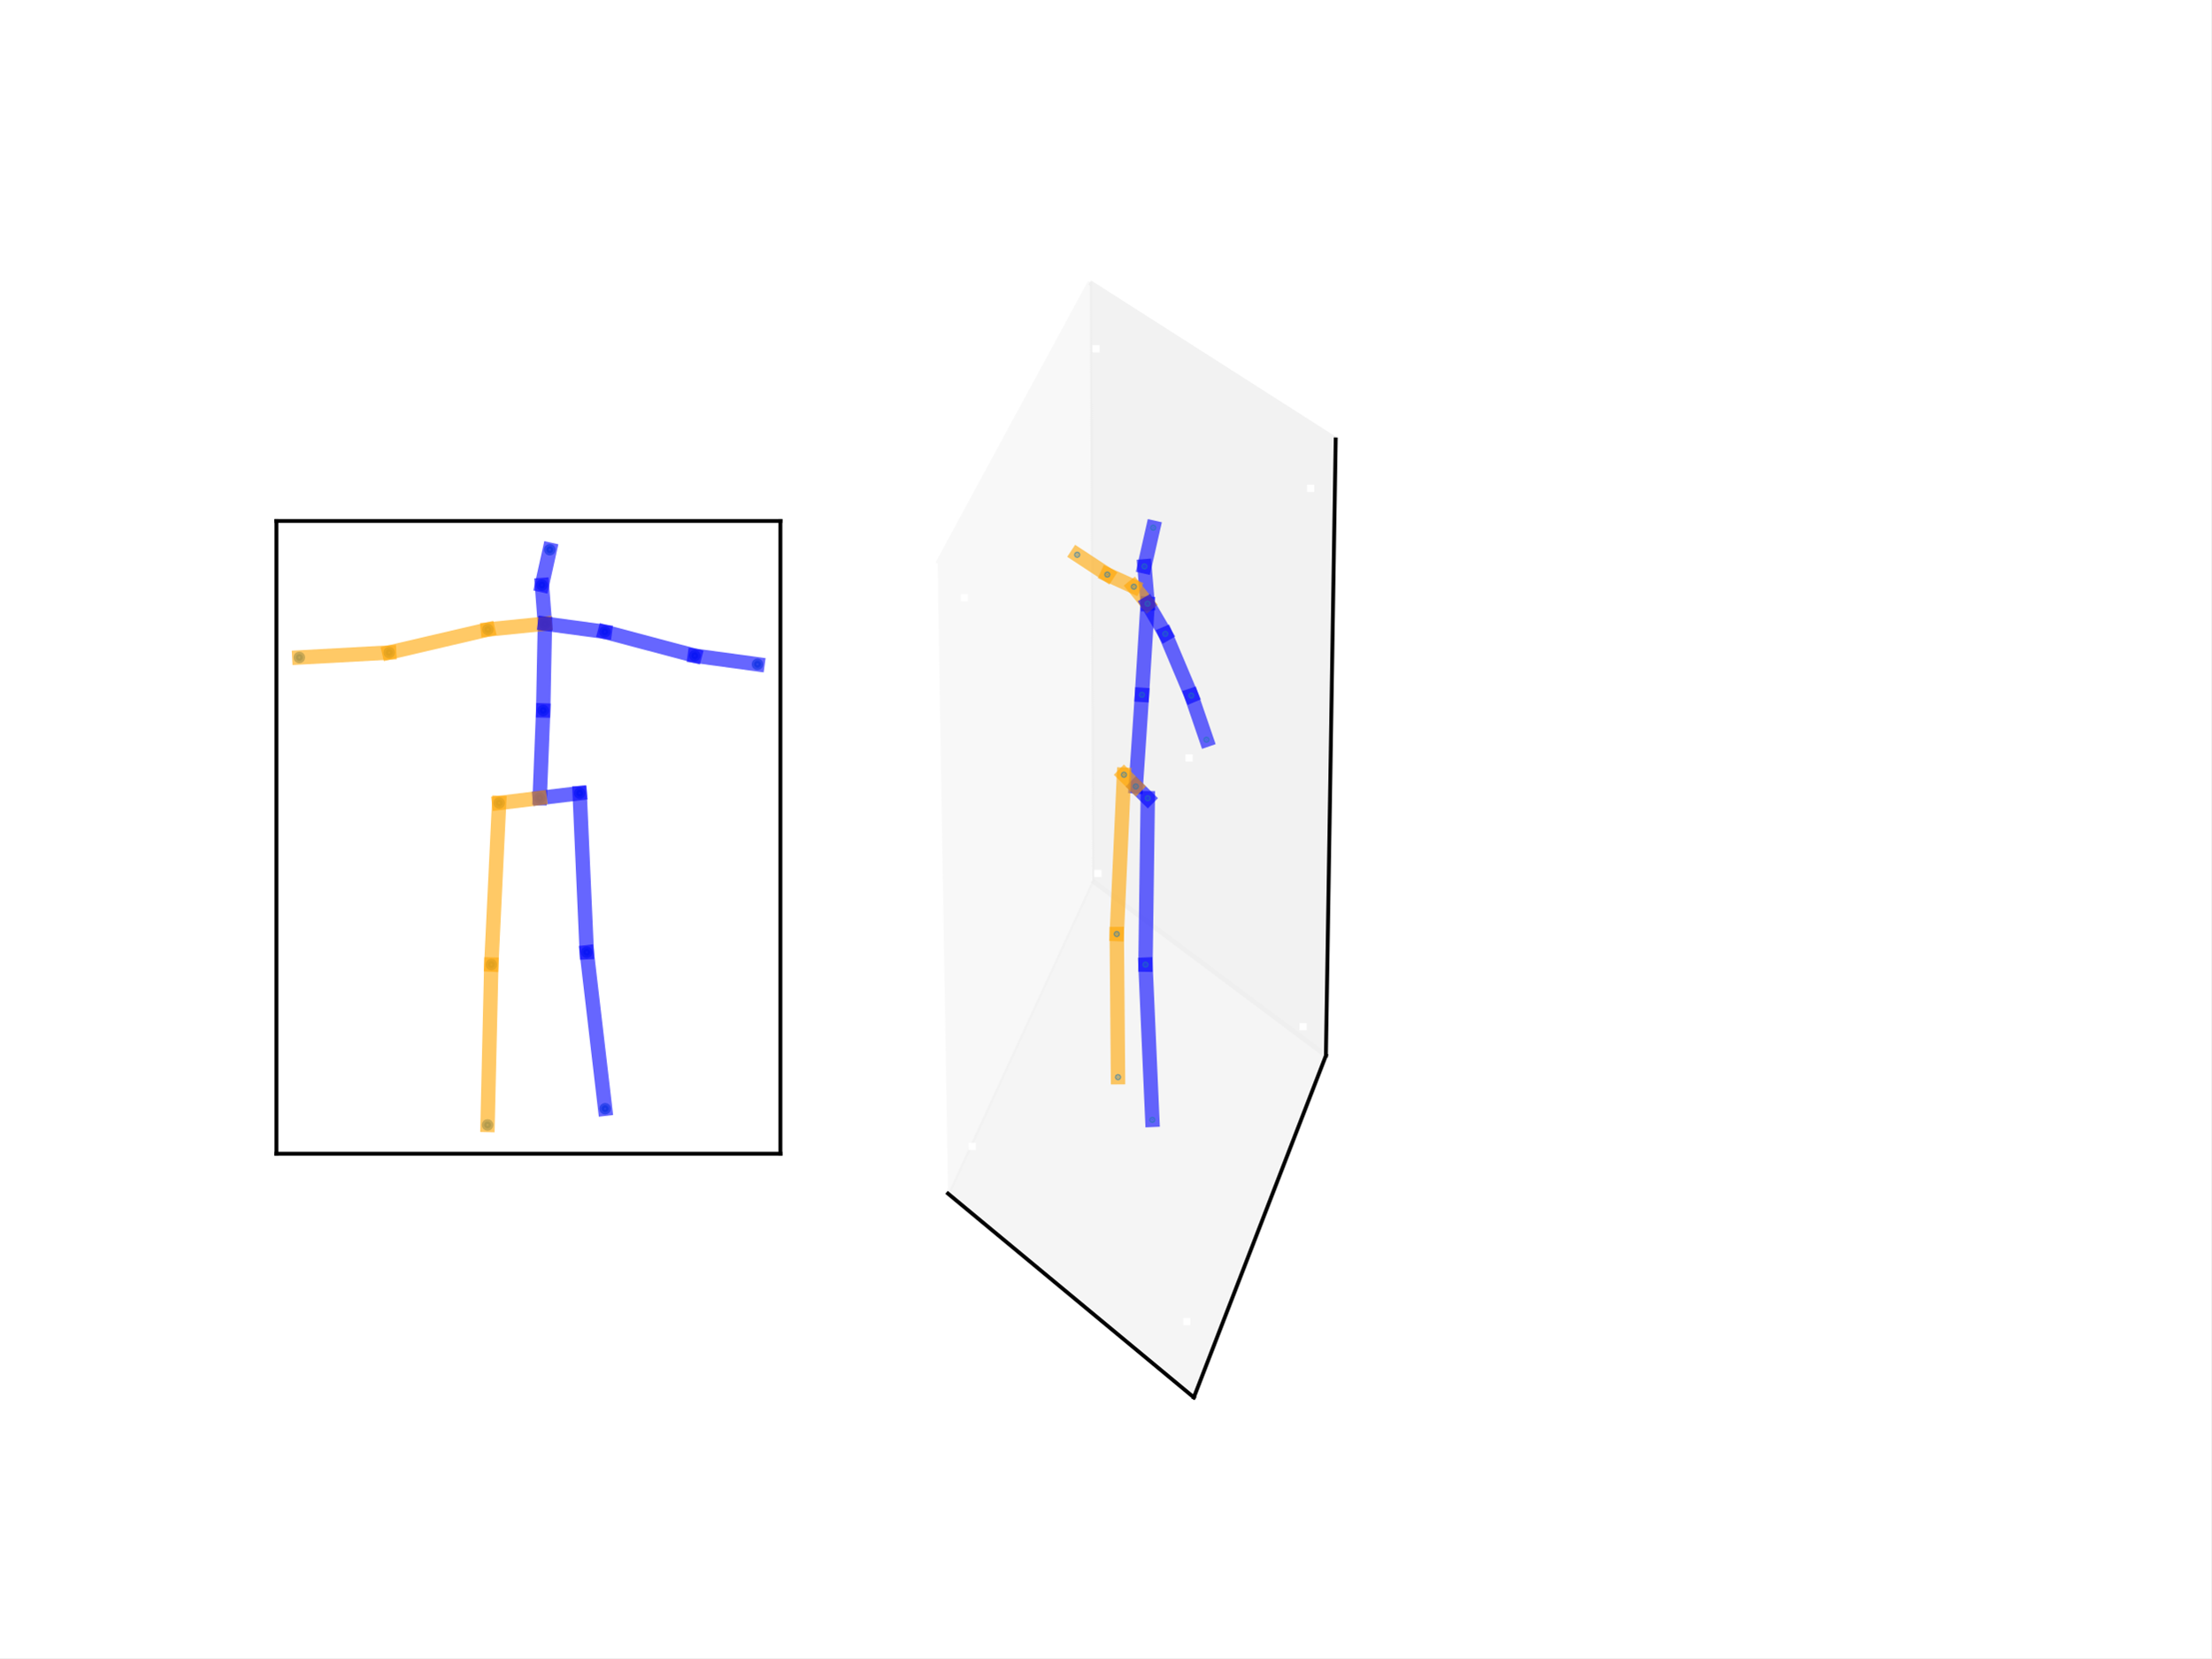
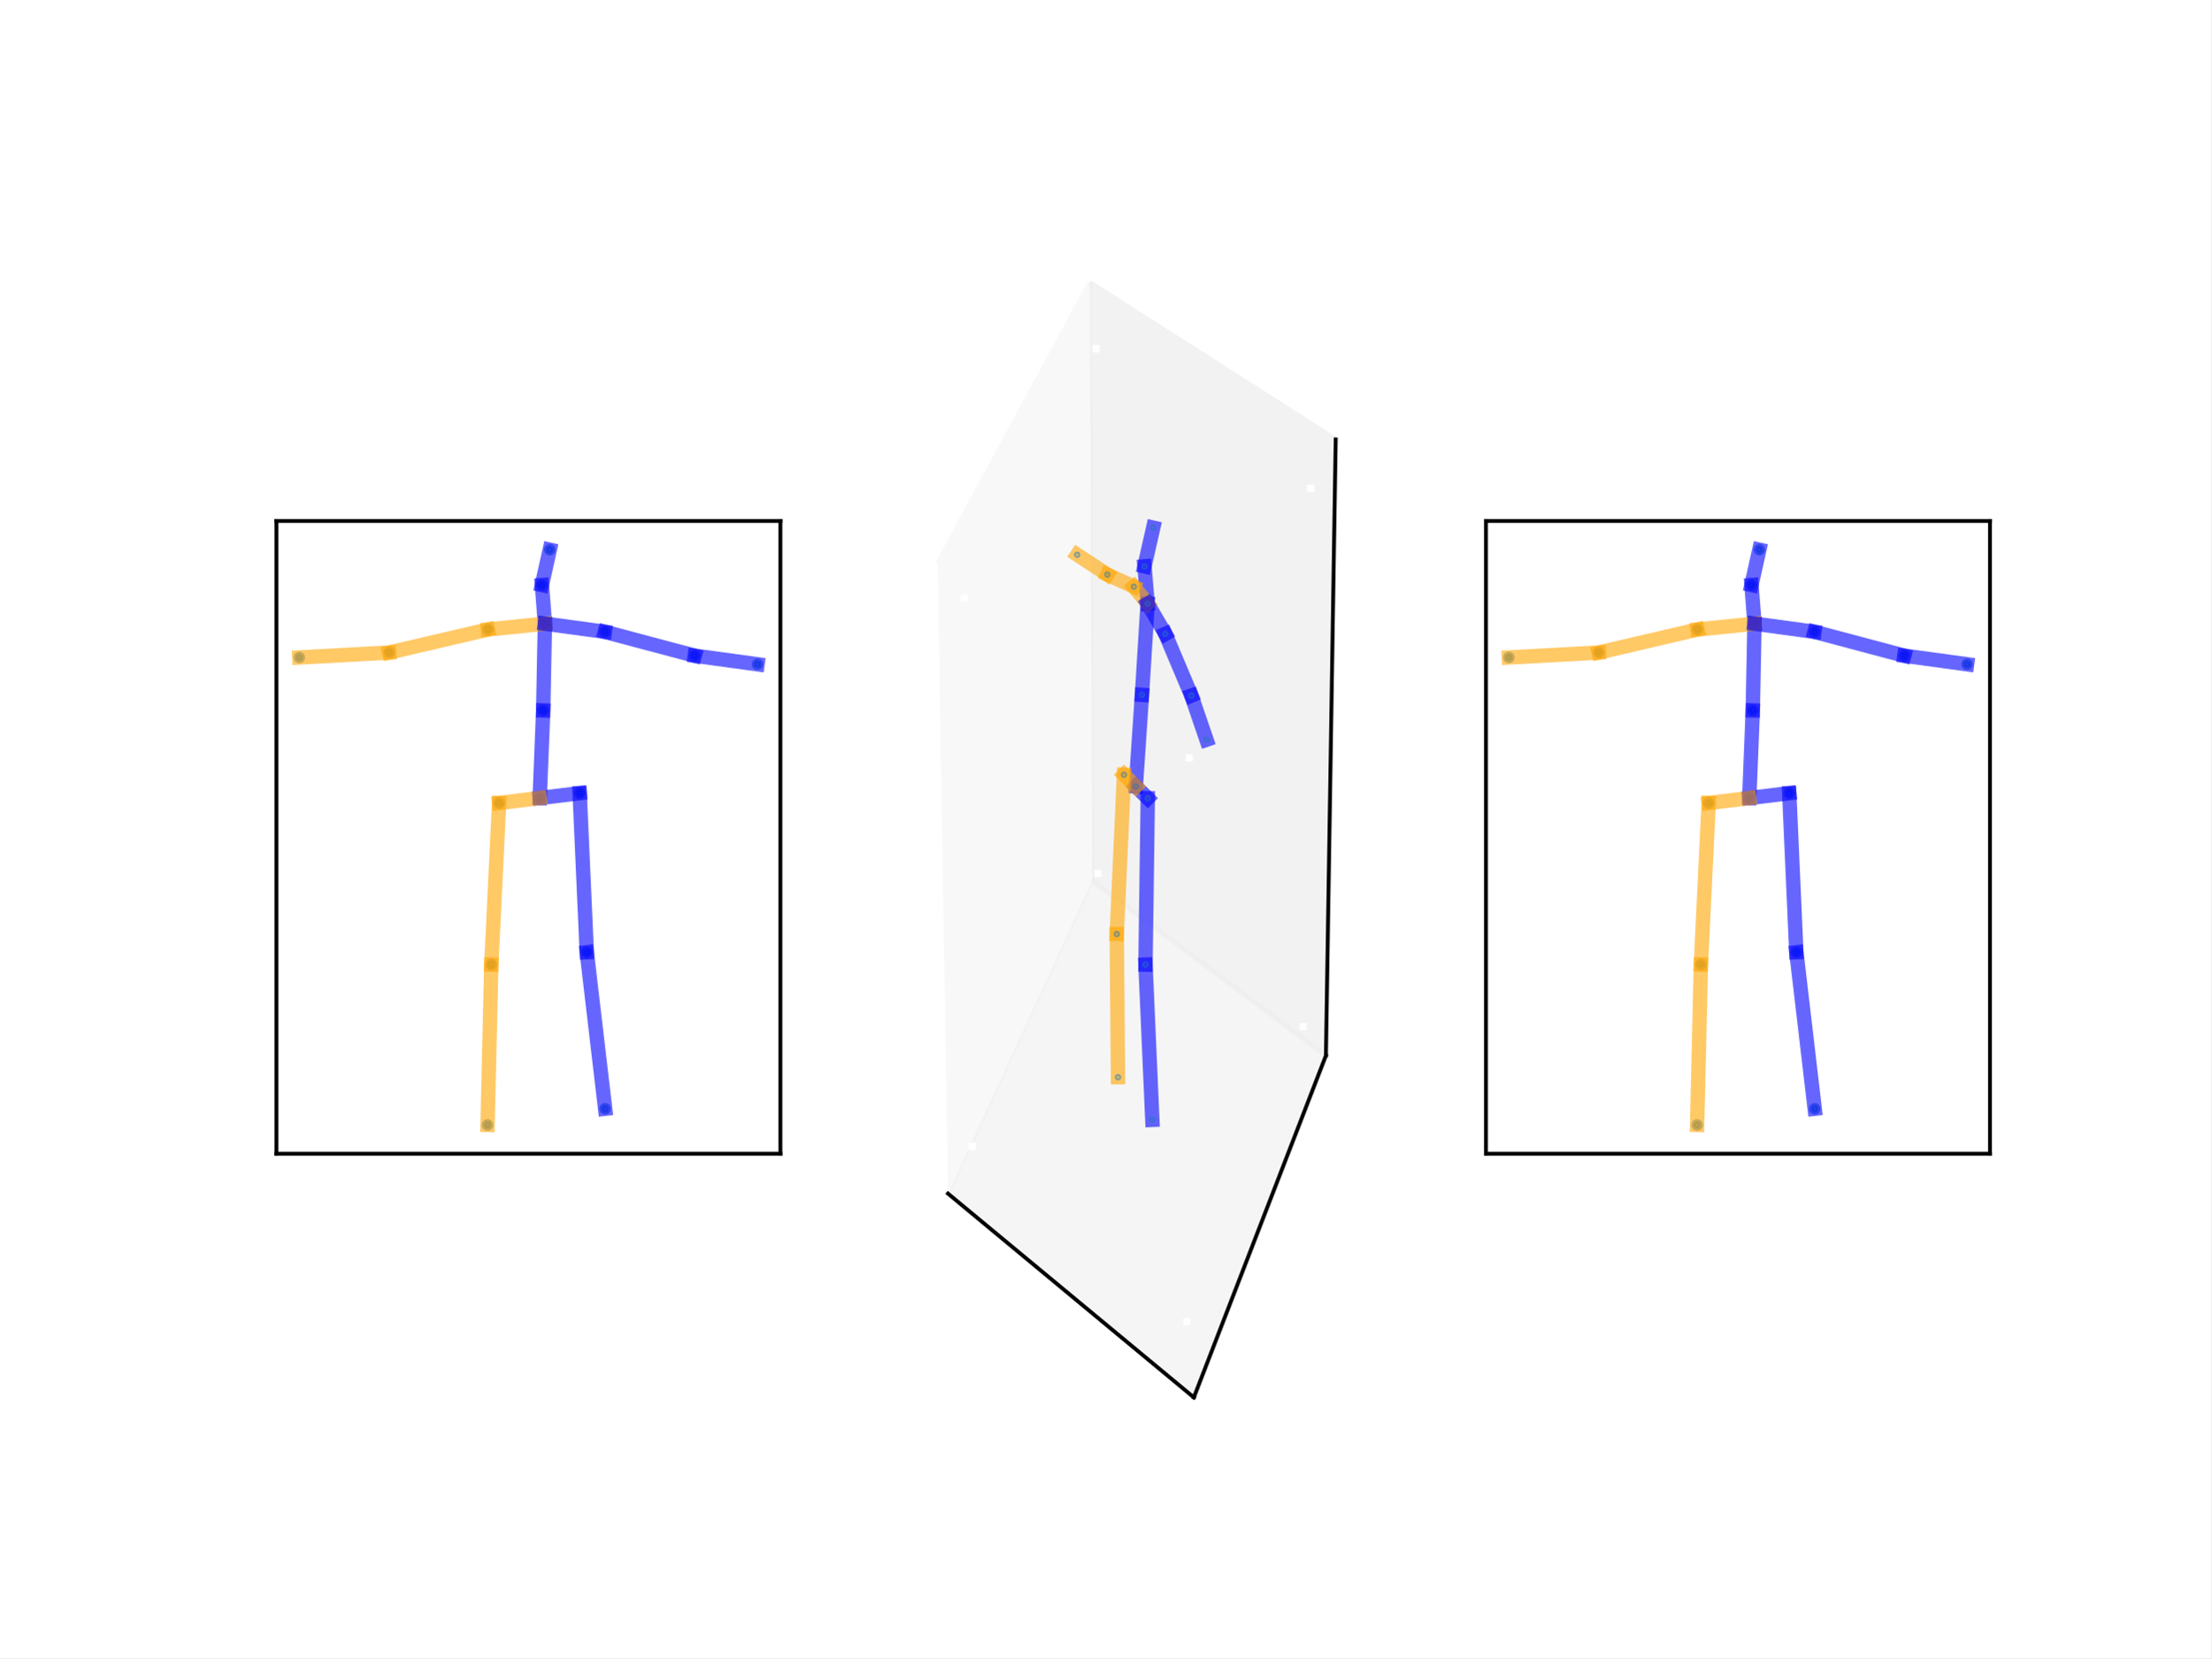
<svg xmlns="http://www.w3.org/2000/svg" xmlns:xlink="http://www.w3.org/1999/xlink" height="345.6pt" version="1.1" viewBox="0 0 460.8 345.6" width="460.8pt">
  <defs>
    <style type="text/css">
*{stroke-linecap:butt;stroke-linejoin:round;}
  </style>
  </defs>
  <g id="figure_1">
    <g id="patch_1">
      <path d="M 0 345.6  L 460.8 345.6  L 460.8 0  L 0 0  z " style="fill:#ffffff;" />
    </g>
    <g id="axes_1">
      <g id="patch_2">
        <path d="M 57.6 240.474  L 162.635 240.474  L 162.635 108.582  L 57.6 108.582  z " style="fill:#ffffff;" />
      </g>
      <g id="PathCollection_1">
        <defs>
-           <path d="M 0 0.707  C 0.188 0.707 0.367 0.633 0.5 0.5  C 0.633 0.367 0.707 0.188 0.707 0  C 0.707 -0.188 0.633 -0.367 0.5 -0.5  C 0.367 -0.633 0.188 -0.707 0 -0.707  C -0.188 -0.707 -0.367 -0.633 -0.5 -0.5  C -0.633 -0.367 -0.707 -0.188 -0.707 0  C -0.707 0.188 -0.633 0.367 -0.5 0.5  C -0.367 0.633 -0.188 0.707 0 0.707  z " id="m272e6ce763" style="stroke:#1f77b4;stroke-opacity:0.6;" />
+           <path d="M 0 0.707  C 0.188 0.707 0.367 0.633 0.5 0.5  C 0.633 0.367 0.707 0.188 0.707 0  C 0.707 -0.188 0.633 -0.367 0.5 -0.5  C 0.367 -0.633 0.188 -0.707 0 -0.707  C -0.188 -0.707 -0.367 -0.633 -0.5 -0.5  C -0.633 -0.367 -0.707 -0.188 -0.707 0  C -0.707 0.188 -0.633 0.367 -0.5 0.5  C -0.367 0.633 -0.188 0.707 0 0.707  z " id="mb1a2f435b6" style="stroke:#1f77b4;stroke-opacity:0.6;" />
        </defs>
-         <g clip-path="url(#p862573709d)">
-           <use style="fill:#1f77b4;fill-opacity:0.6;stroke:#1f77b4;stroke-opacity:0.6;" x="112.466" xlink:href="#m272e6ce763" y="166.331" />
-           <use style="fill:#1f77b4;fill-opacity:0.6;stroke:#1f77b4;stroke-opacity:0.6;" x="120.799" xlink:href="#m272e6ce763" y="165.318" />
-           <use style="fill:#1f77b4;fill-opacity:0.6;stroke:#1f77b4;stroke-opacity:0.6;" x="122.279" xlink:href="#m272e6ce763" y="198.483" />
-           <use style="fill:#1f77b4;fill-opacity:0.6;stroke:#1f77b4;stroke-opacity:0.6;" x="126.107" xlink:href="#m272e6ce763" y="231.094" />
-           <use style="fill:#1f77b4;fill-opacity:0.6;stroke:#1f77b4;stroke-opacity:0.6;" x="104.013" xlink:href="#m272e6ce763" y="167.364" />
-           <use style="fill:#1f77b4;fill-opacity:0.6;stroke:#1f77b4;stroke-opacity:0.6;" x="102.387" xlink:href="#m272e6ce763" y="201.045" />
-           <use style="fill:#1f77b4;fill-opacity:0.6;stroke:#1f77b4;stroke-opacity:0.6;" x="101.602" xlink:href="#m272e6ce763" y="234.479" />
-           <use style="fill:#1f77b4;fill-opacity:0.6;stroke:#1f77b4;stroke-opacity:0.6;" x="113.2" xlink:href="#m272e6ce763" y="148.075" />
-           <use style="fill:#1f77b4;fill-opacity:0.6;stroke:#1f77b4;stroke-opacity:0.6;" x="113.558" xlink:href="#m272e6ce763" y="129.986" />
-           <use style="fill:#1f77b4;fill-opacity:0.6;stroke:#1f77b4;stroke-opacity:0.6;" x="112.933" xlink:href="#m272e6ce763" y="121.93" />
-           <use style="fill:#1f77b4;fill-opacity:0.6;stroke:#1f77b4;stroke-opacity:0.6;" x="114.569" xlink:href="#m272e6ce763" y="114.577" />
-           <use style="fill:#1f77b4;fill-opacity:0.6;stroke:#1f77b4;stroke-opacity:0.6;" x="101.673" xlink:href="#m272e6ce763" y="131.204" />
-           <use style="fill:#1f77b4;fill-opacity:0.6;stroke:#1f77b4;stroke-opacity:0.6;" x="81.103" xlink:href="#m272e6ce763" y="136.008" />
-           <use style="fill:#1f77b4;fill-opacity:0.6;stroke:#1f77b4;stroke-opacity:0.6;" x="62.376" xlink:href="#m272e6ce763" y="137.031" />
-           <use style="fill:#1f77b4;fill-opacity:0.6;stroke:#1f77b4;stroke-opacity:0.6;" x="126.053" xlink:href="#m272e6ce763" y="131.688" />
-           <use style="fill:#1f77b4;fill-opacity:0.6;stroke:#1f77b4;stroke-opacity:0.6;" x="144.786" xlink:href="#m272e6ce763" y="136.67" />
-           <use style="fill:#1f77b4;fill-opacity:0.6;stroke:#1f77b4;stroke-opacity:0.6;" x="157.859" xlink:href="#m272e6ce763" y="138.453" />
+         <g clip-path="url(#pca667f6386)">
+           <use style="fill:#1f77b4;fill-opacity:0.6;stroke:#1f77b4;stroke-opacity:0.6;" x="112.466" xlink:href="#mb1a2f435b6" y="166.331" />
+           <use style="fill:#1f77b4;fill-opacity:0.6;stroke:#1f77b4;stroke-opacity:0.6;" x="120.799" xlink:href="#mb1a2f435b6" y="165.318" />
+           <use style="fill:#1f77b4;fill-opacity:0.6;stroke:#1f77b4;stroke-opacity:0.6;" x="122.279" xlink:href="#mb1a2f435b6" y="198.483" />
+           <use style="fill:#1f77b4;fill-opacity:0.6;stroke:#1f77b4;stroke-opacity:0.6;" x="126.107" xlink:href="#mb1a2f435b6" y="231.094" />
+           <use style="fill:#1f77b4;fill-opacity:0.6;stroke:#1f77b4;stroke-opacity:0.6;" x="104.013" xlink:href="#mb1a2f435b6" y="167.364" />
+           <use style="fill:#1f77b4;fill-opacity:0.6;stroke:#1f77b4;stroke-opacity:0.6;" x="102.387" xlink:href="#mb1a2f435b6" y="201.045" />
+           <use style="fill:#1f77b4;fill-opacity:0.6;stroke:#1f77b4;stroke-opacity:0.6;" x="101.602" xlink:href="#mb1a2f435b6" y="234.479" />
+           <use style="fill:#1f77b4;fill-opacity:0.6;stroke:#1f77b4;stroke-opacity:0.6;" x="113.2" xlink:href="#mb1a2f435b6" y="148.075" />
+           <use style="fill:#1f77b4;fill-opacity:0.6;stroke:#1f77b4;stroke-opacity:0.6;" x="113.558" xlink:href="#mb1a2f435b6" y="129.986" />
+           <use style="fill:#1f77b4;fill-opacity:0.6;stroke:#1f77b4;stroke-opacity:0.6;" x="112.933" xlink:href="#mb1a2f435b6" y="121.93" />
+           <use style="fill:#1f77b4;fill-opacity:0.6;stroke:#1f77b4;stroke-opacity:0.6;" x="114.569" xlink:href="#mb1a2f435b6" y="114.577" />
+           <use style="fill:#1f77b4;fill-opacity:0.6;stroke:#1f77b4;stroke-opacity:0.6;" x="101.673" xlink:href="#mb1a2f435b6" y="131.204" />
+           <use style="fill:#1f77b4;fill-opacity:0.6;stroke:#1f77b4;stroke-opacity:0.6;" x="81.103" xlink:href="#mb1a2f435b6" y="136.008" />
+           <use style="fill:#1f77b4;fill-opacity:0.6;stroke:#1f77b4;stroke-opacity:0.6;" x="62.376" xlink:href="#mb1a2f435b6" y="137.031" />
+           <use style="fill:#1f77b4;fill-opacity:0.6;stroke:#1f77b4;stroke-opacity:0.6;" x="126.053" xlink:href="#mb1a2f435b6" y="131.688" />
+           <use style="fill:#1f77b4;fill-opacity:0.6;stroke:#1f77b4;stroke-opacity:0.6;" x="144.786" xlink:href="#mb1a2f435b6" y="136.67" />
+           <use style="fill:#1f77b4;fill-opacity:0.6;stroke:#1f77b4;stroke-opacity:0.6;" x="157.859" xlink:href="#mb1a2f435b6" y="138.453" />
        </g>
      </g>
      <g id="matplotlib.axis_1" />
      <g id="matplotlib.axis_2" />
      <g id="line2d_1">
-         <path clip-path="url(#p862573709d)" d="M 112.466 166.331  L 113.2 148.075  " style="fill:none;stroke:#0000ff;stroke-linecap:square;stroke-opacity:0.6;stroke-width:3;" />
+         <path clip-path="url(#pca667f6386)" d="M 112.466 166.331  L 113.2 148.075  " style="fill:none;stroke:#0000ff;stroke-linecap:square;stroke-opacity:0.6;stroke-width:3;" />
      </g>
      <g id="line2d_2">
-         <path clip-path="url(#p862573709d)" d="M 113.2 148.075  L 113.558 129.986  " style="fill:none;stroke:#0000ff;stroke-linecap:square;stroke-opacity:0.6;stroke-width:3;" />
+         <path clip-path="url(#pca667f6386)" d="M 113.2 148.075  L 113.558 129.986  " style="fill:none;stroke:#0000ff;stroke-linecap:square;stroke-opacity:0.6;stroke-width:3;" />
      </g>
      <g id="line2d_3">
-         <path clip-path="url(#p862573709d)" d="M 113.558 129.986  L 112.933 121.93  " style="fill:none;stroke:#0000ff;stroke-linecap:square;stroke-opacity:0.6;stroke-width:3;" />
+         <path clip-path="url(#pca667f6386)" d="M 113.558 129.986  L 112.933 121.93  " style="fill:none;stroke:#0000ff;stroke-linecap:square;stroke-opacity:0.6;stroke-width:3;" />
      </g>
      <g id="line2d_4">
-         <path clip-path="url(#p862573709d)" d="M 112.933 121.93  L 114.569 114.577  " style="fill:none;stroke:#0000ff;stroke-linecap:square;stroke-opacity:0.6;stroke-width:3;" />
+         <path clip-path="url(#pca667f6386)" d="M 112.933 121.93  L 114.569 114.577  " style="fill:none;stroke:#0000ff;stroke-linecap:square;stroke-opacity:0.6;stroke-width:3;" />
      </g>
      <g id="line2d_5">
-         <path clip-path="url(#p862573709d)" d="M 113.558 129.986  L 101.673 131.204  " style="fill:none;stroke:#ffa500;stroke-linecap:square;stroke-opacity:0.6;stroke-width:3;" />
+         <path clip-path="url(#pca667f6386)" d="M 113.558 129.986  L 101.673 131.204  " style="fill:none;stroke:#ffa500;stroke-linecap:square;stroke-opacity:0.6;stroke-width:3;" />
      </g>
      <g id="line2d_6">
-         <path clip-path="url(#p862573709d)" d="M 101.673 131.204  L 81.103 136.008  " style="fill:none;stroke:#ffa500;stroke-linecap:square;stroke-opacity:0.6;stroke-width:3;" />
+         <path clip-path="url(#pca667f6386)" d="M 101.673 131.204  L 81.103 136.008  " style="fill:none;stroke:#ffa500;stroke-linecap:square;stroke-opacity:0.6;stroke-width:3;" />
      </g>
      <g id="line2d_7">
-         <path clip-path="url(#p862573709d)" d="M 81.103 136.008  L 62.376 137.031  " style="fill:none;stroke:#ffa500;stroke-linecap:square;stroke-opacity:0.6;stroke-width:3;" />
+         <path clip-path="url(#pca667f6386)" d="M 81.103 136.008  L 62.376 137.031  " style="fill:none;stroke:#ffa500;stroke-linecap:square;stroke-opacity:0.6;stroke-width:3;" />
      </g>
      <g id="line2d_8">
-         <path clip-path="url(#p862573709d)" d="M 113.558 129.986  L 126.053 131.688  " style="fill:none;stroke:#0000ff;stroke-linecap:square;stroke-opacity:0.6;stroke-width:3;" />
+         <path clip-path="url(#pca667f6386)" d="M 113.558 129.986  L 126.053 131.688  " style="fill:none;stroke:#0000ff;stroke-linecap:square;stroke-opacity:0.6;stroke-width:3;" />
      </g>
      <g id="line2d_9">
-         <path clip-path="url(#p862573709d)" d="M 126.053 131.688  L 144.786 136.67  " style="fill:none;stroke:#0000ff;stroke-linecap:square;stroke-opacity:0.6;stroke-width:3;" />
+         <path clip-path="url(#pca667f6386)" d="M 126.053 131.688  L 144.786 136.67  " style="fill:none;stroke:#0000ff;stroke-linecap:square;stroke-opacity:0.6;stroke-width:3;" />
      </g>
      <g id="line2d_10">
-         <path clip-path="url(#p862573709d)" d="M 144.786 136.67  L 157.859 138.453  " style="fill:none;stroke:#0000ff;stroke-linecap:square;stroke-opacity:0.6;stroke-width:3;" />
+         <path clip-path="url(#pca667f6386)" d="M 144.786 136.67  L 157.859 138.453  " style="fill:none;stroke:#0000ff;stroke-linecap:square;stroke-opacity:0.6;stroke-width:3;" />
      </g>
      <g id="line2d_11">
-         <path clip-path="url(#p862573709d)" d="M 112.466 166.331  L 120.799 165.318  " style="fill:none;stroke:#0000ff;stroke-linecap:square;stroke-opacity:0.6;stroke-width:3;" />
+         <path clip-path="url(#pca667f6386)" d="M 112.466 166.331  L 120.799 165.318  " style="fill:none;stroke:#0000ff;stroke-linecap:square;stroke-opacity:0.6;stroke-width:3;" />
      </g>
      <g id="line2d_12">
-         <path clip-path="url(#p862573709d)" d="M 120.799 165.318  L 122.279 198.483  " style="fill:none;stroke:#0000ff;stroke-linecap:square;stroke-opacity:0.6;stroke-width:3;" />
+         <path clip-path="url(#pca667f6386)" d="M 120.799 165.318  L 122.279 198.483  " style="fill:none;stroke:#0000ff;stroke-linecap:square;stroke-opacity:0.6;stroke-width:3;" />
      </g>
      <g id="line2d_13">
-         <path clip-path="url(#p862573709d)" d="M 122.279 198.483  L 126.107 231.094  " style="fill:none;stroke:#0000ff;stroke-linecap:square;stroke-opacity:0.6;stroke-width:3;" />
+         <path clip-path="url(#pca667f6386)" d="M 122.279 198.483  L 126.107 231.094  " style="fill:none;stroke:#0000ff;stroke-linecap:square;stroke-opacity:0.6;stroke-width:3;" />
      </g>
      <g id="line2d_14">
-         <path clip-path="url(#p862573709d)" d="M 112.466 166.331  L 104.013 167.364  " style="fill:none;stroke:#ffa500;stroke-linecap:square;stroke-opacity:0.6;stroke-width:3;" />
+         <path clip-path="url(#pca667f6386)" d="M 112.466 166.331  L 104.013 167.364  " style="fill:none;stroke:#ffa500;stroke-linecap:square;stroke-opacity:0.6;stroke-width:3;" />
      </g>
      <g id="line2d_15">
-         <path clip-path="url(#p862573709d)" d="M 104.013 167.364  L 102.387 201.045  " style="fill:none;stroke:#ffa500;stroke-linecap:square;stroke-opacity:0.6;stroke-width:3;" />
+         <path clip-path="url(#pca667f6386)" d="M 104.013 167.364  L 102.387 201.045  " style="fill:none;stroke:#ffa500;stroke-linecap:square;stroke-opacity:0.6;stroke-width:3;" />
      </g>
      <g id="line2d_16">
-         <path clip-path="url(#p862573709d)" d="M 102.387 201.045  L 101.602 234.479  " style="fill:none;stroke:#ffa500;stroke-linecap:square;stroke-opacity:0.6;stroke-width:3;" />
+         <path clip-path="url(#pca667f6386)" d="M 102.387 201.045  L 101.602 234.479  " style="fill:none;stroke:#ffa500;stroke-linecap:square;stroke-opacity:0.6;stroke-width:3;" />
      </g>
      <g id="patch_3">
        <path d="M 57.6 240.474  L 57.6 108.582  " style="fill:none;stroke:#000000;stroke-linecap:square;stroke-linejoin:miter;stroke-width:0.8;" />
      </g>
      <g id="patch_4">
        <path d="M 162.635 240.474  L 162.635 108.582  " style="fill:none;stroke:#000000;stroke-linecap:square;stroke-linejoin:miter;stroke-width:0.8;" />
      </g>
      <g id="patch_5">
        <path d="M 57.6 240.474  L 162.635 240.474  " style="fill:none;stroke:#000000;stroke-linecap:square;stroke-linejoin:miter;stroke-width:0.8;" />
      </g>
      <g id="patch_6">
        <path d="M 57.6 108.582  L 162.635 108.582  " style="fill:none;stroke:#000000;stroke-linecap:square;stroke-linejoin:miter;stroke-width:0.8;" />
      </g>
    </g>
    <g id="patch_7">
      <path d="M 183.642 307.584  L 288.678 307.584  L 288.678 41.472  L 183.642 41.472  z " style="fill:#ffffff;" />
    </g>
    <g id="pane3d_1">
      <g id="patch_8">
        <path d="M 197.566 248.783  L 227.628 183.538  L 227.128 58.866  L 195.39 117.487  " style="fill:#f2f2f2;opacity:0.5;stroke:#f2f2f2;stroke-linejoin:miter;" />
      </g>
    </g>
    <g id="pane3d_2">
      <g id="patch_9">
        <path d="M 227.628 183.538  L 276.325 220.014  L 278.363 91.583  L 227.128 58.866  " style="fill:#e6e6e6;opacity:0.5;stroke:#e6e6e6;stroke-linejoin:miter;" />
      </g>
    </g>
    <g id="pane3d_3">
      <g id="patch_10">
        <path d="M 197.566 248.783  L 248.802 291.265  L 276.325 220.014  L 227.628 183.538  " style="fill:#ececec;opacity:0.5;stroke:#ececec;stroke-linejoin:miter;" />
      </g>
    </g>
    <g id="axis3d_1">
      <g id="line2d_17">
        <path d="M 197.566 248.783  L 248.802 291.265  " style="fill:none;stroke:#000000;stroke-linecap:square;stroke-width:0.8;" />
      </g>
    </g>
    <g id="axis3d_2">
      <g id="line2d_18">
        <path d="M 276.325 220.014  L 248.802 291.265  " style="fill:none;stroke:#000000;stroke-linecap:square;stroke-width:0.8;" />
      </g>
    </g>
    <g id="axis3d_3">
      <g id="line2d_19">
        <path d="M 276.325 220.014  L 278.363 91.583  " style="fill:none;stroke:#000000;stroke-linecap:square;stroke-width:0.8;" />
      </g>
    </g>
    <g id="axes_2">
      <g id="line2d_20">
-         <path clip-path="url(#pa36a1a1b70)" d="M 236.705 163.912  L 237.985 144.824  " style="fill:none;stroke:#0000ff;stroke-linecap:square;stroke-opacity:0.6;stroke-width:3;" />
+         <path clip-path="url(#p304199e80c)" d="M 236.705 163.912  L 237.985 144.824  " style="fill:none;stroke:#0000ff;stroke-linecap:square;stroke-opacity:0.6;stroke-width:3;" />
      </g>
      <g id="line2d_21">
-         <path clip-path="url(#pa36a1a1b70)" d="M 237.985 144.824  L 239.165 125.83  " style="fill:none;stroke:#0000ff;stroke-linecap:square;stroke-opacity:0.6;stroke-width:3;" />
+         <path clip-path="url(#p304199e80c)" d="M 237.985 144.824  L 239.165 125.83  " style="fill:none;stroke:#0000ff;stroke-linecap:square;stroke-opacity:0.6;stroke-width:3;" />
      </g>
      <g id="line2d_22">
-         <path clip-path="url(#pa36a1a1b70)" d="M 239.165 125.83  L 238.51 118.039  " style="fill:none;stroke:#0000ff;stroke-linecap:square;stroke-opacity:0.6;stroke-width:3;" />
+         <path clip-path="url(#p304199e80c)" d="M 239.165 125.83  L 238.51 118.039  " style="fill:none;stroke:#0000ff;stroke-linecap:square;stroke-opacity:0.6;stroke-width:3;" />
      </g>
      <g id="line2d_23">
-         <path clip-path="url(#pa36a1a1b70)" d="M 238.51 118.039  L 240.336 109.985  " style="fill:none;stroke:#0000ff;stroke-linecap:square;stroke-opacity:0.6;stroke-width:3;" />
+         <path clip-path="url(#p304199e80c)" d="M 238.51 118.039  L 240.336 109.985  " style="fill:none;stroke:#0000ff;stroke-linecap:square;stroke-opacity:0.6;stroke-width:3;" />
      </g>
      <g id="line2d_24">
-         <path clip-path="url(#pa36a1a1b70)" d="M 239.165 125.83  L 236.297 122.28  " style="fill:none;stroke:#ffa500;stroke-linecap:square;stroke-opacity:0.6;stroke-width:3;" />
+         <path clip-path="url(#p304199e80c)" d="M 239.165 125.83  L 236.297 122.28  " style="fill:none;stroke:#ffa500;stroke-linecap:square;stroke-opacity:0.6;stroke-width:3;" />
      </g>
      <g id="line2d_25">
-         <path clip-path="url(#pa36a1a1b70)" d="M 236.297 122.28  L 230.77 119.76  " style="fill:none;stroke:#ffa500;stroke-linecap:square;stroke-opacity:0.6;stroke-width:3;" />
+         <path clip-path="url(#p304199e80c)" d="M 236.297 122.28  L 230.77 119.76  " style="fill:none;stroke:#ffa500;stroke-linecap:square;stroke-opacity:0.6;stroke-width:3;" />
      </g>
      <g id="line2d_26">
-         <path clip-path="url(#pa36a1a1b70)" d="M 230.77 119.76  L 224.489 115.626  " style="fill:none;stroke:#ffa500;stroke-linecap:square;stroke-opacity:0.6;stroke-width:3;" />
+         <path clip-path="url(#p304199e80c)" d="M 230.77 119.76  L 224.489 115.626  " style="fill:none;stroke:#ffa500;stroke-linecap:square;stroke-opacity:0.6;stroke-width:3;" />
      </g>
      <g id="line2d_27">
-         <path clip-path="url(#pa36a1a1b70)" d="M 239.165 125.83  L 242.854 132.12  " style="fill:none;stroke:#0000ff;stroke-linecap:square;stroke-opacity:0.6;stroke-width:3;" />
+         <path clip-path="url(#p304199e80c)" d="M 239.165 125.83  L 242.854 132.12  " style="fill:none;stroke:#0000ff;stroke-linecap:square;stroke-opacity:0.6;stroke-width:3;" />
      </g>
      <g id="line2d_28">
-         <path clip-path="url(#pa36a1a1b70)" d="M 242.854 132.12  L 248.282 144.973  " style="fill:none;stroke:#0000ff;stroke-linecap:square;stroke-opacity:0.6;stroke-width:3;" />
+         <path clip-path="url(#p304199e80c)" d="M 242.854 132.12  L 248.282 144.973  " style="fill:none;stroke:#0000ff;stroke-linecap:square;stroke-opacity:0.6;stroke-width:3;" />
      </g>
      <g id="line2d_29">
-         <path clip-path="url(#pa36a1a1b70)" d="M 248.282 144.973  L 251.434 154.174  " style="fill:none;stroke:#0000ff;stroke-linecap:square;stroke-opacity:0.6;stroke-width:3;" />
+         <path clip-path="url(#p304199e80c)" d="M 248.282 144.973  L 251.434 154.174  " style="fill:none;stroke:#0000ff;stroke-linecap:square;stroke-opacity:0.6;stroke-width:3;" />
      </g>
      <g id="line2d_30">
-         <path clip-path="url(#pa36a1a1b70)" d="M 236.705 163.912  L 239.197 166.375  " style="fill:none;stroke:#0000ff;stroke-linecap:square;stroke-opacity:0.6;stroke-width:3;" />
+         <path clip-path="url(#p304199e80c)" d="M 236.705 163.912  L 239.197 166.375  " style="fill:none;stroke:#0000ff;stroke-linecap:square;stroke-opacity:0.6;stroke-width:3;" />
      </g>
      <g id="line2d_31">
-         <path clip-path="url(#pa36a1a1b70)" d="M 239.197 166.375  L 238.721 201.062  " style="fill:none;stroke:#0000ff;stroke-linecap:square;stroke-opacity:0.6;stroke-width:3;" />
+         <path clip-path="url(#p304199e80c)" d="M 239.197 166.375  L 238.721 201.062  " style="fill:none;stroke:#0000ff;stroke-linecap:square;stroke-opacity:0.6;stroke-width:3;" />
      </g>
      <g id="line2d_32">
-         <path clip-path="url(#pa36a1a1b70)" d="M 238.721 201.062  L 240.147 233.42  " style="fill:none;stroke:#0000ff;stroke-linecap:square;stroke-opacity:0.6;stroke-width:3;" />
+         <path clip-path="url(#p304199e80c)" d="M 238.721 201.062  L 240.147 233.42  " style="fill:none;stroke:#0000ff;stroke-linecap:square;stroke-opacity:0.6;stroke-width:3;" />
      </g>
      <g id="line2d_33">
-         <path clip-path="url(#pa36a1a1b70)" d="M 236.705 163.912  L 234.239 161.473  " style="fill:none;stroke:#ffa500;stroke-linecap:square;stroke-opacity:0.6;stroke-width:3;" />
+         <path clip-path="url(#p304199e80c)" d="M 236.705 163.912  L 234.239 161.473  " style="fill:none;stroke:#ffa500;stroke-linecap:square;stroke-opacity:0.6;stroke-width:3;" />
      </g>
      <g id="line2d_34">
-         <path clip-path="url(#pa36a1a1b70)" d="M 234.239 161.473  L 232.738 194.683  " style="fill:none;stroke:#ffa500;stroke-linecap:square;stroke-opacity:0.6;stroke-width:3;" />
+         <path clip-path="url(#p304199e80c)" d="M 234.239 161.473  L 232.738 194.683  " style="fill:none;stroke:#ffa500;stroke-linecap:square;stroke-opacity:0.6;stroke-width:3;" />
      </g>
      <g id="line2d_35">
-         <path clip-path="url(#pa36a1a1b70)" d="M 232.738 194.683  L 232.995 224.518  " style="fill:none;stroke:#ffa500;stroke-linecap:square;stroke-opacity:0.6;stroke-width:3;" />
+         <path clip-path="url(#p304199e80c)" d="M 232.738 194.683  L 232.995 224.518  " style="fill:none;stroke:#ffa500;stroke-linecap:square;stroke-opacity:0.6;stroke-width:3;" />
      </g>
      <g id="line2d_36">
-         <path clip-path="url(#pa36a1a1b70)" d="M 202.617 238.956  " style="fill:none;stroke:#ffffff;stroke-linecap:square;stroke-width:1.5;" />
+         <path clip-path="url(#p304199e80c)" d="M 202.617 238.956  " style="fill:none;stroke:#ffffff;stroke-linecap:square;stroke-width:1.5;" />
      </g>
      <g id="line2d_37">
-         <path clip-path="url(#pa36a1a1b70)" d="M 200.966 124.552  " style="fill:none;stroke:#ffffff;stroke-linecap:square;stroke-width:1.5;" />
+         <path clip-path="url(#p304199e80c)" d="M 200.966 124.552  " style="fill:none;stroke:#ffffff;stroke-linecap:square;stroke-width:1.5;" />
      </g>
      <g id="line2d_38">
-         <path clip-path="url(#pa36a1a1b70)" d="M 228.805 182.048  " style="fill:none;stroke:#ffffff;stroke-linecap:square;stroke-width:1.5;" />
+         <path clip-path="url(#p304199e80c)" d="M 228.805 182.048  " style="fill:none;stroke:#ffffff;stroke-linecap:square;stroke-width:1.5;" />
      </g>
      <g id="line2d_39">
-         <path clip-path="url(#pa36a1a1b70)" d="M 228.418 72.7  " style="fill:none;stroke:#ffffff;stroke-linecap:square;stroke-width:1.5;" />
+         <path clip-path="url(#p304199e80c)" d="M 228.418 72.7  " style="fill:none;stroke:#ffffff;stroke-linecap:square;stroke-width:1.5;" />
      </g>
      <g id="line2d_40">
-         <path clip-path="url(#pa36a1a1b70)" d="M 247.328 275.459  " style="fill:none;stroke:#ffffff;stroke-linecap:square;stroke-width:1.5;" />
+         <path clip-path="url(#p304199e80c)" d="M 247.328 275.459  " style="fill:none;stroke:#ffffff;stroke-linecap:square;stroke-width:1.5;" />
      </g>
      <g id="line2d_41">
-         <path clip-path="url(#pa36a1a1b70)" d="M 247.808 157.975  " style="fill:none;stroke:#ffffff;stroke-linecap:square;stroke-width:1.5;" />
+         <path clip-path="url(#p304199e80c)" d="M 247.808 157.975  " style="fill:none;stroke:#ffffff;stroke-linecap:square;stroke-width:1.5;" />
      </g>
      <g id="line2d_42">
-         <path clip-path="url(#pa36a1a1b70)" d="M 271.57 213.991  " style="fill:none;stroke:#ffffff;stroke-linecap:square;stroke-width:1.5;" />
+         <path clip-path="url(#p304199e80c)" d="M 271.57 213.991  " style="fill:none;stroke:#ffffff;stroke-linecap:square;stroke-width:1.5;" />
      </g>
      <g id="line2d_43">
-         <path clip-path="url(#pa36a1a1b70)" d="M 273.128 101.766  " style="fill:none;stroke:#ffffff;stroke-linecap:square;stroke-width:1.5;" />
+         <path clip-path="url(#p304199e80c)" d="M 273.128 101.766  " style="fill:none;stroke:#ffffff;stroke-linecap:square;stroke-width:1.5;" />
      </g>
      <g id="Path3DCollection_1">
        <defs>
-           <path d="M 0 0.158  C 0.042 0.158 0.082 0.141 0.112 0.112  C 0.141 0.082 0.158 0.042 0.158 0  C 0.158 -0.042 0.141 -0.082 0.112 -0.112  C 0.082 -0.141 0.042 -0.158 0 -0.158  C -0.042 -0.158 -0.082 -0.141 -0.112 -0.112  C -0.141 -0.082 -0.158 -0.042 -0.158 0  C -0.158 0.042 -0.141 0.082 -0.112 0.112  C -0.082 0.141 -0.042 0.158 0 0.158  z " id="C0_0_0cf3310b26" />
+           <path d="M 0 0.158  C 0.042 0.158 0.082 0.141 0.112 0.112  C 0.141 0.082 0.158 0.042 0.158 0  C 0.158 -0.042 0.141 -0.082 0.112 -0.112  C 0.082 -0.141 0.042 -0.158 0 -0.158  C -0.042 -0.158 -0.082 -0.141 -0.112 -0.112  C -0.141 -0.082 -0.158 -0.042 -0.158 0  C -0.158 0.042 -0.141 0.082 -0.112 0.112  C -0.082 0.141 -0.042 0.158 0 0.158  z " id="C0_0_19f8fb8fe6" />
        </defs>
-         <g clip-path="url(#pa36a1a1b70)">
-           <use style="fill:#1f77b4;fill-opacity:0.6;stroke:#1f77b4;stroke-opacity:0.6;" x="236.705" xlink:href="#C0_0_0cf3310b26" y="163.912" />
-         </g>
-         <g clip-path="url(#pa36a1a1b70)">
-           <use style="fill:#1f77b4;fill-opacity:0.6;stroke:#1f77b4;stroke-opacity:0.6;" x="239.197" xlink:href="#C0_0_0cf3310b26" y="166.375" />
-         </g>
-         <g clip-path="url(#pa36a1a1b70)">
-           <use style="fill:#1f77b4;fill-opacity:0.6;stroke:#1f77b4;stroke-opacity:0.6;" x="238.721" xlink:href="#C0_0_0cf3310b26" y="201.062" />
-         </g>
-         <g clip-path="url(#pa36a1a1b70)">
-           <use style="fill:#1f77b4;fill-opacity:0.6;stroke:#1f77b4;stroke-opacity:0.6;" x="240.147" xlink:href="#C0_0_0cf3310b26" y="233.42" />
-         </g>
-         <g clip-path="url(#pa36a1a1b70)">
-           <use style="fill:#1f77b4;fill-opacity:0.6;stroke:#1f77b4;stroke-opacity:0.6;" x="234.239" xlink:href="#C0_0_0cf3310b26" y="161.473" />
-         </g>
-         <g clip-path="url(#pa36a1a1b70)">
-           <use style="fill:#1f77b4;fill-opacity:0.6;stroke:#1f77b4;stroke-opacity:0.6;" x="232.738" xlink:href="#C0_0_0cf3310b26" y="194.683" />
-         </g>
-         <g clip-path="url(#pa36a1a1b70)">
-           <use style="fill:#1f77b4;fill-opacity:0.6;stroke:#1f77b4;stroke-opacity:0.6;" x="232.995" xlink:href="#C0_0_0cf3310b26" y="224.518" />
-         </g>
-         <g clip-path="url(#pa36a1a1b70)">
-           <use style="fill:#1f77b4;fill-opacity:0.6;stroke:#1f77b4;stroke-opacity:0.6;" x="237.985" xlink:href="#C0_0_0cf3310b26" y="144.824" />
-         </g>
-         <g clip-path="url(#pa36a1a1b70)">
-           <use style="fill:#1f77b4;fill-opacity:0.6;stroke:#1f77b4;stroke-opacity:0.6;" x="239.165" xlink:href="#C0_0_0cf3310b26" y="125.83" />
-         </g>
-         <g clip-path="url(#pa36a1a1b70)">
-           <use style="fill:#1f77b4;fill-opacity:0.6;stroke:#1f77b4;stroke-opacity:0.6;" x="238.51" xlink:href="#C0_0_0cf3310b26" y="118.039" />
-         </g>
-         <g clip-path="url(#pa36a1a1b70)">
-           <use style="fill:#1f77b4;fill-opacity:0.6;stroke:#1f77b4;stroke-opacity:0.6;" x="240.336" xlink:href="#C0_0_0cf3310b26" y="109.985" />
-         </g>
-         <g clip-path="url(#pa36a1a1b70)">
-           <use style="fill:#1f77b4;fill-opacity:0.6;stroke:#1f77b4;stroke-opacity:0.6;" x="236.297" xlink:href="#C0_0_0cf3310b26" y="122.28" />
-         </g>
-         <g clip-path="url(#pa36a1a1b70)">
-           <use style="fill:#1f77b4;fill-opacity:0.6;stroke:#1f77b4;stroke-opacity:0.6;" x="230.77" xlink:href="#C0_0_0cf3310b26" y="119.76" />
-         </g>
-         <g clip-path="url(#pa36a1a1b70)">
-           <use style="fill:#1f77b4;fill-opacity:0.6;stroke:#1f77b4;stroke-opacity:0.6;" x="224.489" xlink:href="#C0_0_0cf3310b26" y="115.626" />
-         </g>
-         <g clip-path="url(#pa36a1a1b70)">
-           <use style="fill:#1f77b4;fill-opacity:0.6;stroke:#1f77b4;stroke-opacity:0.6;" x="242.854" xlink:href="#C0_0_0cf3310b26" y="132.12" />
-         </g>
-         <g clip-path="url(#pa36a1a1b70)">
-           <use style="fill:#1f77b4;fill-opacity:0.6;stroke:#1f77b4;stroke-opacity:0.6;" x="248.282" xlink:href="#C0_0_0cf3310b26" y="144.973" />
-         </g>
-         <g clip-path="url(#pa36a1a1b70)">
-           <use style="fill:#1f77b4;fill-opacity:0.6;stroke:#1f77b4;stroke-opacity:0.6;" x="251.434" xlink:href="#C0_0_0cf3310b26" y="154.174" />
-         </g>
+         <g clip-path="url(#p304199e80c)">
+           <use style="fill:#1f77b4;fill-opacity:0.6;stroke:#1f77b4;stroke-opacity:0.6;" x="236.705" xlink:href="#C0_0_19f8fb8fe6" y="163.912" />
+         </g>
+         <g clip-path="url(#p304199e80c)">
+           <use style="fill:#1f77b4;fill-opacity:0.6;stroke:#1f77b4;stroke-opacity:0.6;" x="239.197" xlink:href="#C0_0_19f8fb8fe6" y="166.375" />
+         </g>
+         <g clip-path="url(#p304199e80c)">
+           <use style="fill:#1f77b4;fill-opacity:0.6;stroke:#1f77b4;stroke-opacity:0.6;" x="238.721" xlink:href="#C0_0_19f8fb8fe6" y="201.062" />
+         </g>
+         <g clip-path="url(#p304199e80c)">
+           <use style="fill:#1f77b4;fill-opacity:0.6;stroke:#1f77b4;stroke-opacity:0.6;" x="240.147" xlink:href="#C0_0_19f8fb8fe6" y="233.42" />
+         </g>
+         <g clip-path="url(#p304199e80c)">
+           <use style="fill:#1f77b4;fill-opacity:0.6;stroke:#1f77b4;stroke-opacity:0.6;" x="234.239" xlink:href="#C0_0_19f8fb8fe6" y="161.473" />
+         </g>
+         <g clip-path="url(#p304199e80c)">
+           <use style="fill:#1f77b4;fill-opacity:0.6;stroke:#1f77b4;stroke-opacity:0.6;" x="232.738" xlink:href="#C0_0_19f8fb8fe6" y="194.683" />
+         </g>
+         <g clip-path="url(#p304199e80c)">
+           <use style="fill:#1f77b4;fill-opacity:0.6;stroke:#1f77b4;stroke-opacity:0.6;" x="232.995" xlink:href="#C0_0_19f8fb8fe6" y="224.518" />
+         </g>
+         <g clip-path="url(#p304199e80c)">
+           <use style="fill:#1f77b4;fill-opacity:0.6;stroke:#1f77b4;stroke-opacity:0.6;" x="237.985" xlink:href="#C0_0_19f8fb8fe6" y="144.824" />
+         </g>
+         <g clip-path="url(#p304199e80c)">
+           <use style="fill:#1f77b4;fill-opacity:0.6;stroke:#1f77b4;stroke-opacity:0.6;" x="239.165" xlink:href="#C0_0_19f8fb8fe6" y="125.83" />
+         </g>
+         <g clip-path="url(#p304199e80c)">
+           <use style="fill:#1f77b4;fill-opacity:0.6;stroke:#1f77b4;stroke-opacity:0.6;" x="238.51" xlink:href="#C0_0_19f8fb8fe6" y="118.039" />
+         </g>
+         <g clip-path="url(#p304199e80c)">
+           <use style="fill:#1f77b4;fill-opacity:0.6;stroke:#1f77b4;stroke-opacity:0.6;" x="240.336" xlink:href="#C0_0_19f8fb8fe6" y="109.985" />
+         </g>
+         <g clip-path="url(#p304199e80c)">
+           <use style="fill:#1f77b4;fill-opacity:0.6;stroke:#1f77b4;stroke-opacity:0.6;" x="236.297" xlink:href="#C0_0_19f8fb8fe6" y="122.28" />
+         </g>
+         <g clip-path="url(#p304199e80c)">
+           <use style="fill:#1f77b4;fill-opacity:0.6;stroke:#1f77b4;stroke-opacity:0.6;" x="230.77" xlink:href="#C0_0_19f8fb8fe6" y="119.76" />
+         </g>
+         <g clip-path="url(#p304199e80c)">
+           <use style="fill:#1f77b4;fill-opacity:0.6;stroke:#1f77b4;stroke-opacity:0.6;" x="224.489" xlink:href="#C0_0_19f8fb8fe6" y="115.626" />
+         </g>
+         <g clip-path="url(#p304199e80c)">
+           <use style="fill:#1f77b4;fill-opacity:0.6;stroke:#1f77b4;stroke-opacity:0.6;" x="242.854" xlink:href="#C0_0_19f8fb8fe6" y="132.12" />
+         </g>
+         <g clip-path="url(#p304199e80c)">
+           <use style="fill:#1f77b4;fill-opacity:0.6;stroke:#1f77b4;stroke-opacity:0.6;" x="248.282" xlink:href="#C0_0_19f8fb8fe6" y="144.973" />
+         </g>
+         <g clip-path="url(#p304199e80c)">
+           <use style="fill:#1f77b4;fill-opacity:0.6;stroke:#1f77b4;stroke-opacity:0.6;" x="251.434" xlink:href="#C0_0_19f8fb8fe6" y="154.174" />
+         </g>
+       </g>
+     </g>
+     <g id="axes_3">
+       <g id="patch_11">
+         <path d="M 309.685 240.474  L 414.72 240.474  L 414.72 108.582  L 309.685 108.582  z " style="fill:#ffffff;" />
+       </g>
+       <g id="PathCollection_2">
+         <g clip-path="url(#p02d99d5a1f)">
+           <use style="fill:#1f77b4;fill-opacity:0.6;stroke:#1f77b4;stroke-opacity:0.6;" x="364.551" xlink:href="#mb1a2f435b6" y="166.331" />
+           <use style="fill:#1f77b4;fill-opacity:0.6;stroke:#1f77b4;stroke-opacity:0.6;" x="372.884" xlink:href="#mb1a2f435b6" y="165.318" />
+           <use style="fill:#1f77b4;fill-opacity:0.6;stroke:#1f77b4;stroke-opacity:0.6;" x="374.364" xlink:href="#mb1a2f435b6" y="198.483" />
+           <use style="fill:#1f77b4;fill-opacity:0.6;stroke:#1f77b4;stroke-opacity:0.6;" x="378.192" xlink:href="#mb1a2f435b6" y="231.094" />
+           <use style="fill:#1f77b4;fill-opacity:0.6;stroke:#1f77b4;stroke-opacity:0.6;" x="356.098" xlink:href="#mb1a2f435b6" y="167.364" />
+           <use style="fill:#1f77b4;fill-opacity:0.6;stroke:#1f77b4;stroke-opacity:0.6;" x="354.472" xlink:href="#mb1a2f435b6" y="201.045" />
+           <use style="fill:#1f77b4;fill-opacity:0.6;stroke:#1f77b4;stroke-opacity:0.6;" x="353.686" xlink:href="#mb1a2f435b6" y="234.479" />
+           <use style="fill:#1f77b4;fill-opacity:0.6;stroke:#1f77b4;stroke-opacity:0.6;" x="365.285" xlink:href="#mb1a2f435b6" y="148.075" />
+           <use style="fill:#1f77b4;fill-opacity:0.6;stroke:#1f77b4;stroke-opacity:0.6;" x="365.643" xlink:href="#mb1a2f435b6" y="129.986" />
+           <use style="fill:#1f77b4;fill-opacity:0.6;stroke:#1f77b4;stroke-opacity:0.6;" x="365.018" xlink:href="#mb1a2f435b6" y="121.93" />
+           <use style="fill:#1f77b4;fill-opacity:0.6;stroke:#1f77b4;stroke-opacity:0.6;" x="366.653" xlink:href="#mb1a2f435b6" y="114.577" />
+           <use style="fill:#1f77b4;fill-opacity:0.6;stroke:#1f77b4;stroke-opacity:0.6;" x="353.758" xlink:href="#mb1a2f435b6" y="131.204" />
+           <use style="fill:#1f77b4;fill-opacity:0.6;stroke:#1f77b4;stroke-opacity:0.6;" x="333.188" xlink:href="#mb1a2f435b6" y="136.008" />
+           <use style="fill:#1f77b4;fill-opacity:0.6;stroke:#1f77b4;stroke-opacity:0.6;" x="314.461" xlink:href="#mb1a2f435b6" y="137.031" />
+           <use style="fill:#1f77b4;fill-opacity:0.6;stroke:#1f77b4;stroke-opacity:0.6;" x="378.138" xlink:href="#mb1a2f435b6" y="131.688" />
+           <use style="fill:#1f77b4;fill-opacity:0.6;stroke:#1f77b4;stroke-opacity:0.6;" x="396.871" xlink:href="#mb1a2f435b6" y="136.67" />
+           <use style="fill:#1f77b4;fill-opacity:0.6;stroke:#1f77b4;stroke-opacity:0.6;" x="409.944" xlink:href="#mb1a2f435b6" y="138.453" />
+         </g>
+       </g>
+       <g id="matplotlib.axis_3" />
+       <g id="matplotlib.axis_4" />
+       <g id="line2d_44">
+         <path clip-path="url(#p02d99d5a1f)" d="M 364.551 166.331  L 365.285 148.075  " style="fill:none;stroke:#0000ff;stroke-linecap:square;stroke-opacity:0.6;stroke-width:3;" />
+       </g>
+       <g id="line2d_45">
+         <path clip-path="url(#p02d99d5a1f)" d="M 365.285 148.075  L 365.643 129.986  " style="fill:none;stroke:#0000ff;stroke-linecap:square;stroke-opacity:0.6;stroke-width:3;" />
+       </g>
+       <g id="line2d_46">
+         <path clip-path="url(#p02d99d5a1f)" d="M 365.643 129.986  L 365.018 121.93  " style="fill:none;stroke:#0000ff;stroke-linecap:square;stroke-opacity:0.6;stroke-width:3;" />
+       </g>
+       <g id="line2d_47">
+         <path clip-path="url(#p02d99d5a1f)" d="M 365.018 121.93  L 366.653 114.577  " style="fill:none;stroke:#0000ff;stroke-linecap:square;stroke-opacity:0.6;stroke-width:3;" />
+       </g>
+       <g id="line2d_48">
+         <path clip-path="url(#p02d99d5a1f)" d="M 365.643 129.986  L 353.758 131.204  " style="fill:none;stroke:#ffa500;stroke-linecap:square;stroke-opacity:0.6;stroke-width:3;" />
+       </g>
+       <g id="line2d_49">
+         <path clip-path="url(#p02d99d5a1f)" d="M 353.758 131.204  L 333.188 136.008  " style="fill:none;stroke:#ffa500;stroke-linecap:square;stroke-opacity:0.6;stroke-width:3;" />
+       </g>
+       <g id="line2d_50">
+         <path clip-path="url(#p02d99d5a1f)" d="M 333.188 136.008  L 314.461 137.031  " style="fill:none;stroke:#ffa500;stroke-linecap:square;stroke-opacity:0.6;stroke-width:3;" />
+       </g>
+       <g id="line2d_51">
+         <path clip-path="url(#p02d99d5a1f)" d="M 365.643 129.986  L 378.138 131.688  " style="fill:none;stroke:#0000ff;stroke-linecap:square;stroke-opacity:0.6;stroke-width:3;" />
+       </g>
+       <g id="line2d_52">
+         <path clip-path="url(#p02d99d5a1f)" d="M 378.138 131.688  L 396.871 136.67  " style="fill:none;stroke:#0000ff;stroke-linecap:square;stroke-opacity:0.6;stroke-width:3;" />
+       </g>
+       <g id="line2d_53">
+         <path clip-path="url(#p02d99d5a1f)" d="M 396.871 136.67  L 409.944 138.453  " style="fill:none;stroke:#0000ff;stroke-linecap:square;stroke-opacity:0.6;stroke-width:3;" />
+       </g>
+       <g id="line2d_54">
+         <path clip-path="url(#p02d99d5a1f)" d="M 364.551 166.331  L 372.884 165.318  " style="fill:none;stroke:#0000ff;stroke-linecap:square;stroke-opacity:0.6;stroke-width:3;" />
+       </g>
+       <g id="line2d_55">
+         <path clip-path="url(#p02d99d5a1f)" d="M 372.884 165.318  L 374.364 198.483  " style="fill:none;stroke:#0000ff;stroke-linecap:square;stroke-opacity:0.6;stroke-width:3;" />
+       </g>
+       <g id="line2d_56">
+         <path clip-path="url(#p02d99d5a1f)" d="M 374.364 198.483  L 378.192 231.094  " style="fill:none;stroke:#0000ff;stroke-linecap:square;stroke-opacity:0.6;stroke-width:3;" />
+       </g>
+       <g id="line2d_57">
+         <path clip-path="url(#p02d99d5a1f)" d="M 364.551 166.331  L 356.098 167.364  " style="fill:none;stroke:#ffa500;stroke-linecap:square;stroke-opacity:0.6;stroke-width:3;" />
+       </g>
+       <g id="line2d_58">
+         <path clip-path="url(#p02d99d5a1f)" d="M 356.098 167.364  L 354.472 201.045  " style="fill:none;stroke:#ffa500;stroke-linecap:square;stroke-opacity:0.6;stroke-width:3;" />
+       </g>
+       <g id="line2d_59">
+         <path clip-path="url(#p02d99d5a1f)" d="M 354.472 201.045  L 353.686 234.479  " style="fill:none;stroke:#ffa500;stroke-linecap:square;stroke-opacity:0.6;stroke-width:3;" />
+       </g>
+       <g id="patch_12">
+         <path d="M 309.685 240.474  L 309.685 108.582  " style="fill:none;stroke:#000000;stroke-linecap:square;stroke-linejoin:miter;stroke-width:0.8;" />
+       </g>
+       <g id="patch_13">
+         <path d="M 414.72 240.474  L 414.72 108.582  " style="fill:none;stroke:#000000;stroke-linecap:square;stroke-linejoin:miter;stroke-width:0.8;" />
+       </g>
+       <g id="patch_14">
+         <path d="M 309.685 240.474  L 414.72 240.474  " style="fill:none;stroke:#000000;stroke-linecap:square;stroke-linejoin:miter;stroke-width:0.8;" />
+       </g>
+       <g id="patch_15">
+         <path d="M 309.685 108.582  L 414.72 108.582  " style="fill:none;stroke:#000000;stroke-linecap:square;stroke-linejoin:miter;stroke-width:0.8;" />
      </g>
    </g>
  </g>
  <defs>
-     <clipPath id="p862573709d">
+     <clipPath id="pca667f6386">
      <rect height="131.893" width="105.035" x="57.6" y="108.582" />
    </clipPath>
-     <clipPath id="pa36a1a1b70">
+     <clipPath id="p304199e80c">
      <rect height="266.112" width="105.035" x="183.642" y="41.472" />
+     </clipPath>
+     <clipPath id="p02d99d5a1f">
+       <rect height="131.893" width="105.035" x="309.685" y="108.582" />
    </clipPath>
  </defs>
</svg>
